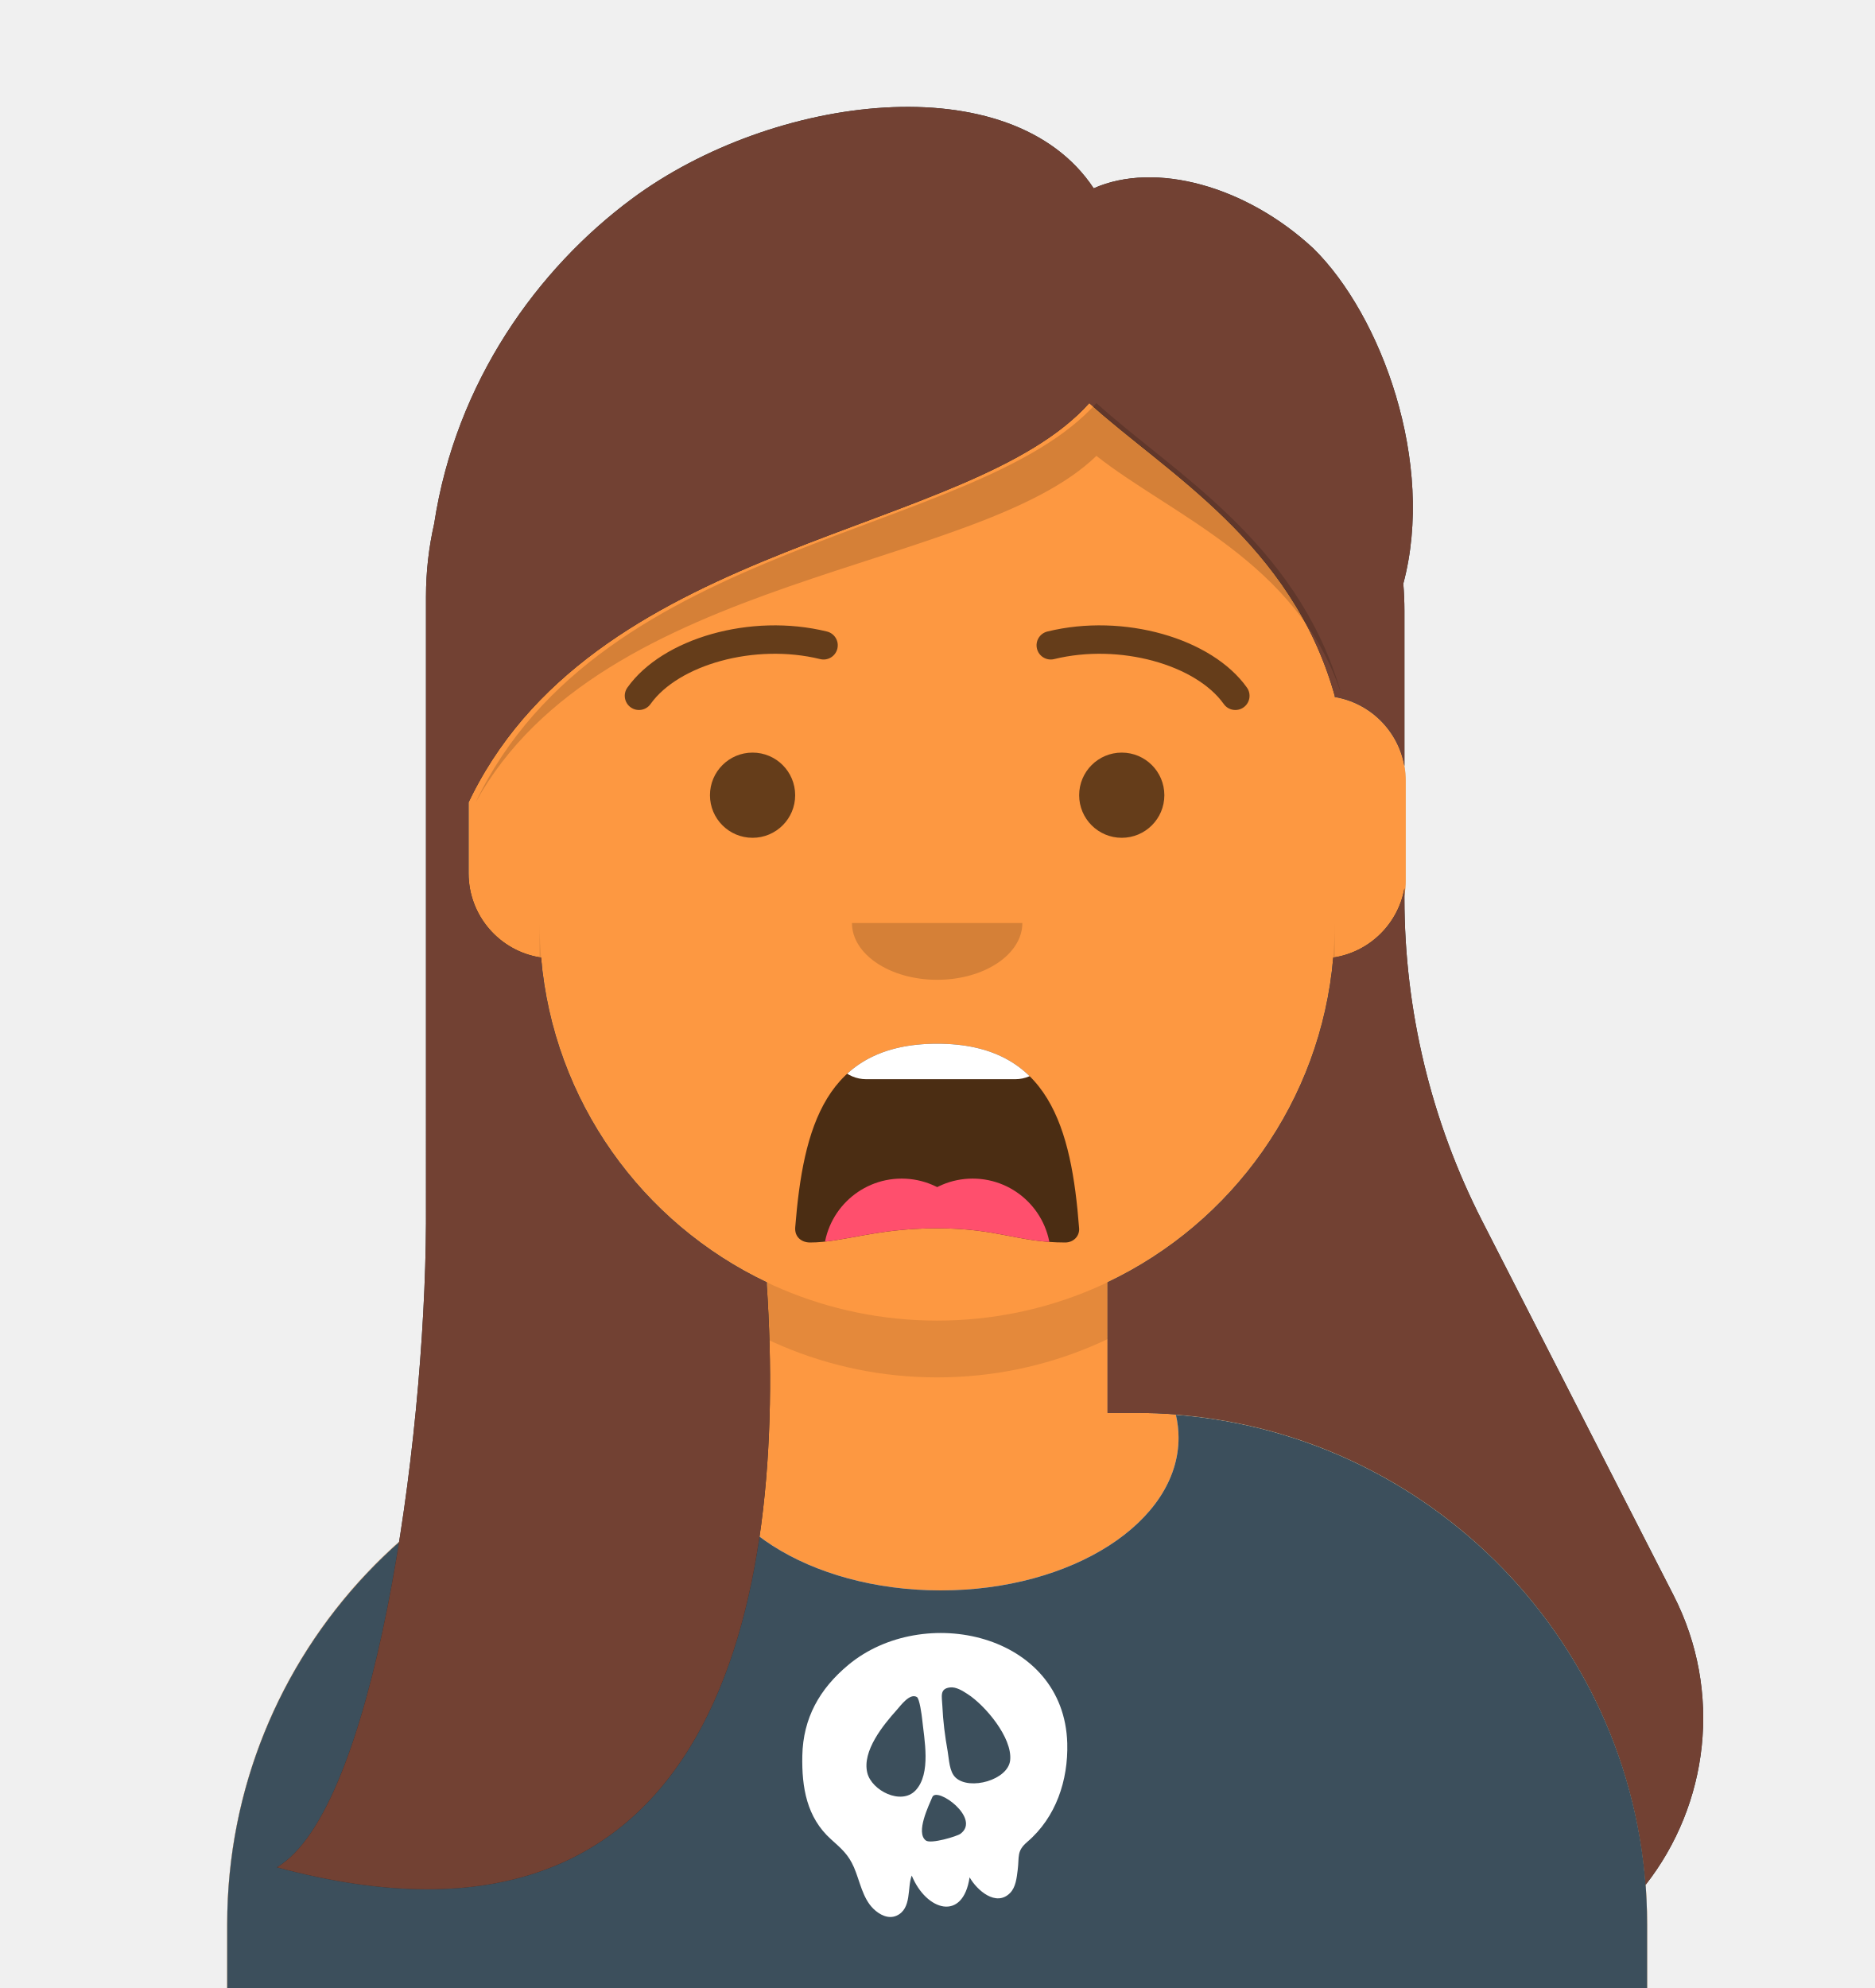
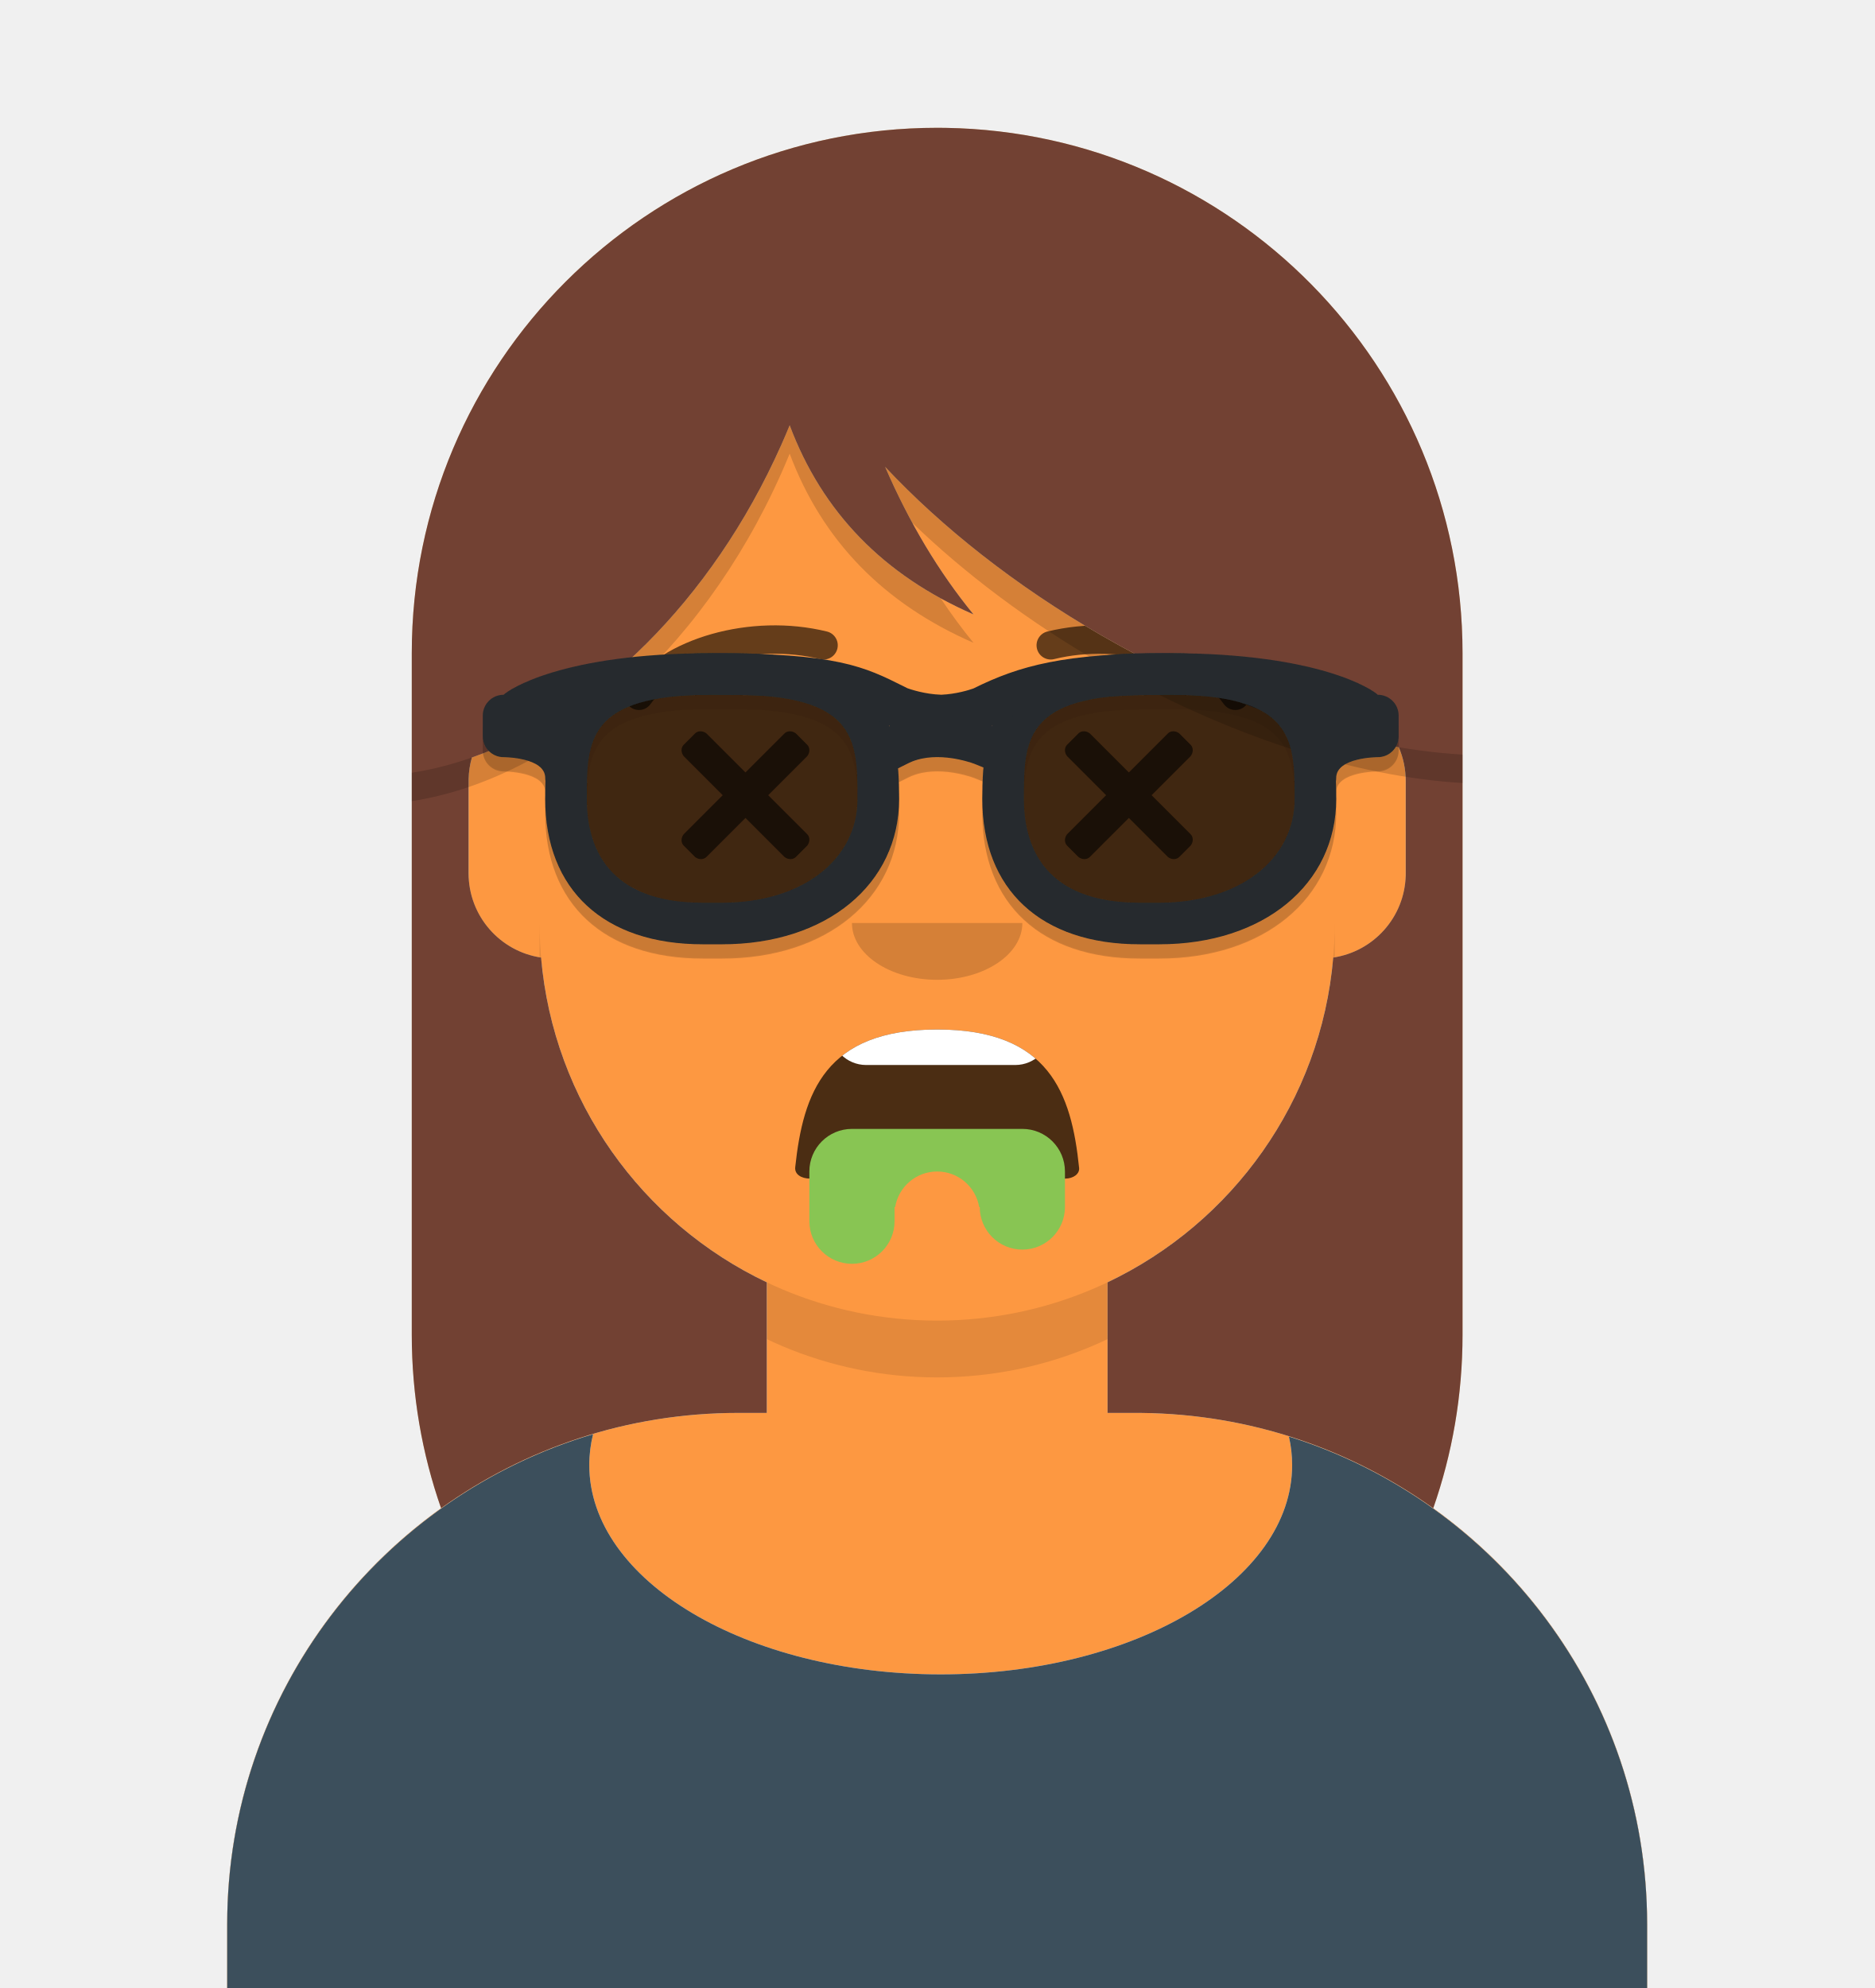
<svg xmlns="http://www.w3.org/2000/svg" xmlns:xlink="http://www.w3.org/1999/xlink" width="264px" height="280px" viewBox="0 0 264 280" version="1.1">
  <defs>
    <path d="M100,0 C130.928,-5.68137151e-15 156,25.072 156,56 L156.001,62.166 C161.676,63.119 166,68.054 166,74 L166,88 C166,94.052 161.519,99.058 155.694,99.881 C153.628,119.686 141.238,136.422 124.001,144.61 L124,163 L128,163 C167.765,163 200,195.235 200,235 L200,244 L0,244 L0,235 C-4.86974701e-15,195.235 32.235,163 72,163 L76,163 L76,144.611 C58.763,136.422 46.372,119.687 44.305,99.881 C38.481,99.058 34,94.052 34,88 L34,74 C34,68.054 38.325,63.118 44,62.166 L44,56 C44,25.072 69.072,5.68137151e-15 100,0 Z" id="transparent_path-1" />
    <path d="M83,36.348 C83,52.629 105.162,65.828 132.5,65.828 C159.838,65.828 182,52.629 182,36.348 C182,34.985 181.845,33.645 181.544,32.331 C210.784,41.488 232,68.792 232,101.052 L232,110 L32,110 L32,101.052 C32,68.397 53.739,40.82 83.534,32.002 C83.182,33.421 83,34.871 83,36.348 Z" id="transparent_path-3" />
    <rect id="transparent_path-5" x="0" y="0" width="264" height="280" />
    <path d="M74,0 C114.869,0 148,33.131 148,74 L148,84.148 L148,197.608 C135.525,187.237 119.491,181 102,181 L102,181 L98,181 L98,162.611 C115.531,154.283 128.048,137.115 129.791,116.867 C135.569,116.002 140,111.019 140,105 L140,105 L140,92 C140,87.354 137.359,83.324 133.497,81.33 C132.724,81.05 131.952,80.748 131.181,80.426 C130.795,80.32 130.401,80.233 130,80.166 L130,80.166 L130,79.917 C117.224,74.234 104.878,63.071 96.11,47.885 C93.175,42.801 90.831,37.595 89.066,32.397 C80.431,42.941 67.745,53.602 52.342,62.495 C42.778,68.017 33.147,72.291 24,75.266 L24,137.247 C29.602,148.318 38.773,157.278 50,162.611 L50,162.611 L50,181 L46,181 C38.327,181 30.935,182.2 24,184.423 L24,230 C24,244.106 13.569,255.776 0,257.716 L0,74 C0,33.131 33.131,0 74,0 Z" id="transparent_path-7" />
  </defs>
  <g id="transparent_Avataaar/Default" stroke="none" stroke-width="1" fill="none" fill-rule="evenodd">
    <g id="transparent_Body" transform="translate(32, 36)">
      <mask id="transparent_mask-2" fill="white">
        <use xlink:href="#transparent_path-1" />
      </mask>
      <use fill="#D0C6AC" xlink:href="#transparent_path-1" />
      <g id="transparent_Skin-Color" mask="url(#transparent_mask-2)" fill="#FD9841">
        <g transform="translate(-32, 0)" id="transparent_Color">
          <rect x="0" y="0" width="264" height="244" />
        </g>
      </g>
      <path d="M44,94 C44,124.928 69.072,150 100,150 C130.928,150 156,124.928 156,94 L156,94 L156,102 C156,132.928 130.928,158 100,158 C69.072,158 44,132.928 44,102 Z" id="transparent_Neck-Shadow" fill-opacity="0.1" fill="#000000" mask="url(#transparent_mask-2)" />
    </g>
    <g id="transparent_Clothing" transform="translate(0, 170)">
      <defs>
-         <path d="M99,32.5 C99,44.374 113.998,54 132.5,54 C151.002,54 166,44.374 166,32.5 C166,31.402 165.872,30.323 165.624,29.269 C202.76,32.137 232,63.18 232,101.052 L232,110 L32,110 L32,101.052 C32,62.834 61.776,31.571 99.395,29.197 C99.134,30.274 99,31.377 99,32.5 Z" id="graphic_shirt_path-1" />
+         <path d="M83,36.348 C83,52.629 105.162,65.828 132.5,65.828 C159.838,65.828 182,52.629 182,36.348 C182,34.985 181.845,33.645 181.544,32.331 C210.784,41.488 232,68.792 232,101.052 L232,110 L32,110 L32,101.052 C32,68.397 53.739,40.82 83.534,32.002 C83.182,33.421 83,34.871 83,36.348 Z" id="shirt_scoop_neck_path-1" />
      </defs>
-       <g id="graphic_shirt_Clothing/Graphic-Shirt" stroke="none" stroke-width="1" fill="none" fill-rule="evenodd">
-         <mask id="graphic_shirt_mask-2" fill="white">
-           <use xlink:href="#graphic_shirt_path-1" />
+       <g id="shirt_scoop_neck_Clothing/Shirt-Scoop-Neck" stroke="none" stroke-width="1" fill="none" fill-rule="evenodd">
+         <mask id="shirt_scoop_neck_mask-2" fill="white">
+           <use xlink:href="#shirt_scoop_neck_path-1" />
        </mask>
-         <use id="graphic_shirt_Clothes" fill="#E6E6E6" xlink:href="#graphic_shirt_path-1" />
-         <g id="graphic_shirt_Fabric-Color" mask="url(#graphic_shirt_mask-2)" fill="#3C4F5C">
-           <rect id="graphic_shirt_🖍Color" x="0" y="0" width="264" height="110" />
-         </g>
-         <g id="graphic_shirt_Graphic" fill="#FFFFFF" transform="translate(77, 58)">
-           <g id="skull_Clothing/Graphic/Skull" stroke="none" stroke-width="1" fill="none" fill-rule="evenodd">
-             <path d="M65.282,19.929 C64.984,22.706 59.589,24.203 57.61,22.377 C56.698,21.535 56.683,19.803 56.482,18.675 C56.101,16.542 55.826,14.417 55.731,12.252 C55.673,10.927 55.325,9.867 56.775,9.67 C57.658,9.551 58.568,10.138 59.29,10.603 C61.737,12.176 65.62,16.741 65.282,19.929 M52.881,14.076 C53.166,16.901 54.201,21.815 51.946,24.181 C49.93,26.296 45.786,24.199 45.163,21.708 C44.39,18.619 47.438,14.927 49.308,12.839 C49.882,12.197 51.152,10.426 52.144,11.019 C52.526,11.246 52.837,13.63 52.881,14.076 M54.321,25.106 C54.968,23.583 61.234,28.125 58.274,30.285 C57.792,30.638 54.115,31.751 53.41,31.227 C51.925,30.124 53.841,26.263 54.321,25.106 M73.325,17.527 C72.882,2.051 53.065,-2.313 42.476,6.504 C38.427,9.876 36.113,14.004 36.007,19.283 C35.917,23.754 36.626,27.972 40.041,31.047 C41.522,32.38 42.5,33.196 43.286,35.017 C44.11,36.923 44.485,39.352 46.028,40.85 C46.879,41.675 48.118,42.342 49.294,41.809 C51.456,40.83 50.764,37.832 51.419,36.161 C53.456,41.129 58.63,42.714 59.569,36.41 C60.6,38.229 63.295,40.61 65.268,38.62 C66.081,37.8 66.203,36.471 66.341,35.393 C66.586,33.481 66.16,32.729 67.696,31.418 C71.735,27.968 73.469,22.746 73.325,17.527" id="skull_Fill-49" fill="#FFFFFF" />
-           </g>
+         <use id="shirt_scoop_neck_Clothes" fill="#E6E6E6" xlink:href="#shirt_scoop_neck_path-1" />
+         <g id="shirt_scoop_neck_Fabric-Color" mask="url(#shirt_scoop_neck_mask-2)" fill="#3C4F5C">
+           <rect id="shirt_scoop_neck_🖍Color" x="0" y="0" width="264" height="110" />
        </g>
      </g>
    </g>
    <g id="transparent_Face" transform="translate(76, 82)" fill="#000000">
      <g id="transparent_Mouth" transform="translate(2, 52)">
        <defs>
-           <path d="M34.008,15.136 C35.128,29.124 38.235,40.993 53.996,41 C69.758,41.007 72.917,29.057 73.994,15.006 C74.081,13.876 73.174,13 72.037,13 C65.351,13 62.67,14.994 53.989,15 C45.309,15.006 40.757,13 36.092,13 C34.949,13 33.896,13.737 34.008,15.136 Z" id="scream_open_path-1" />
+           <path d="M34.008,12.602 C35.128,23.093 38.235,31.994 53.996,32 C69.758,32.006 72.917,23.042 73.994,12.505 C74.081,11.657 73.174,11 72.037,11 C65.351,11 62.67,12.495 53.989,12.5 C45.309,12.505 40.757,11 36.092,11 C34.949,11 33.896,11.552 34.008,12.602 Z" id="vomit_path-1" />
+           <path d="M66,25 C69.314,25 72,27.686 72,31 L72,36 C72,39.314 69.314,42 66,42 C62.686,42 60,39.314 60,36 L59.917,36 C59.441,33.162 56.973,31 54,31 C51.027,31 48.559,33.162 48.083,36 L48,36 L48,38 C48,41.314 45.314,44 42,44 C38.686,44 36,41.314 36,38 L36,31 C36,27.686 38.686,25 42,25 L66,25 Z" id="vomit_path-3" />
+           <filter x="-1.4%" y="-2.6%" width="102.8%" height="105.3%" filterUnits="objectBoundingBox" id="vomit_filter-4">
+             <feOffset dx="0" dy="-1" in="SourceAlpha" result="shadowOffsetInner1" />
+             <feComposite in="shadowOffsetInner1" in2="SourceAlpha" operator="arithmetic" k2="-1" k3="1" result="shadowInnerInner1" />
+             <feColorMatrix values="0 0 0 0 0   0 0 0 0 0   0 0 0 0 0  0 0 0 0.1 0" type="matrix" in="shadowInnerInner1" />
+           </filter>
        </defs>
-         <g id="scream_open_Mouth/Scream-Open" stroke="none" stroke-width="1" fill="none" fill-rule="evenodd">
-           <mask id="scream_open_mask-2" fill="white">
-             <use xlink:href="#scream_open_path-1" transform="translate(54, 27) scale(1, -1) translate(-54, -27)" />
+         <g id="vomit_Mouth/Vomit" stroke="none" stroke-width="1" fill="none" fill-rule="evenodd">
+           <mask id="vomit_mask-2" fill="white">
+             <use xlink:href="#vomit_path-1" transform="translate(54, 21.5) scale(1, -1) translate(-54, -21.5)" />
          </mask>
-           <use id="scream_open_Mouth" fill-opacity="0.7" fill="#000000" transform="translate(54, 27) scale(1, -1) translate(-54, -27)" xlink:href="#scream_open_path-1" />
-           <path d="M44,2 L65,2 C67.761,2 70,4.239 70,7 L70,13 C70,15.761 67.761,18 65,18 L44,18 C41.239,18 39,15.761 39,13 L39,7 C39,4.239 41.239,2 44,2 Z" id="scream_open_Teeth" fill="#FFFFFF" mask="url(#scream_open_mask-2)" />
-           <g id="scream_open_Tongue" mask="url(#scream_open_mask-2)" fill="#FF4F6D">
-             <g transform="translate(38, 32)" id="scream_open_Say-ahhhh">
-               <circle cx="11" cy="11" r="11" />
-               <circle cx="21" cy="11" r="11" />
-             </g>
+           <use id="vomit_Mouth" fill-opacity="0.7" fill="#000000" transform="translate(54, 21.5) scale(1, -1) translate(-54, -21.5)" xlink:href="#vomit_path-1" />
+           <path d="M44,0 L65,0 C67.761,-5.07265313e-16 70,2.239 70,5 L70,11 C70,13.761 67.761,16 65,16 L44,16 C41.239,16 39,13.761 39,11 L39,5 C39,2.239 41.239,5.07265313e-16 44,0 Z" id="vomit_Teeth" fill="#FFFFFF" mask="url(#vomit_mask-2)" />
+           <g id="vomit_Vomit-Stuff">
+             <use fill="#88C553" fill-rule="evenodd" xlink:href="#vomit_path-3" />
          </g>
        </g>
      </g>
      <g id="transparent_Nose" transform="translate(28, 40)" fill-opacity="0.16">
        <g id="default_Nose/Default" stroke="none" stroke-width="1" fill="none" fill-rule="evenodd" fill-opacity="0.16">
          <path d="M16,8 C16,12.418 21.373,16 28,16 L28,16 C34.627,16 40,12.418 40,8" id="default_Nose" fill="#000000" />
        </g>
      </g>
      <g id="transparent_Eyes" transform="translate(0, 8)">
-         <g id="default_Eyes/Default-😀" stroke="none" stroke-width="1" fill="none" fill-rule="evenodd" fill-opacity="0.6">
-           <circle id="default_Eye" fill="#000000" cx="30" cy="22" r="6" />
-           <circle id="default_Eye" fill="#000000" cx="82" cy="22" r="6" />
+         <g id="x_dizzy_Eyes/X-Dizzy-😵" stroke="none" stroke-width="1" fill="none" fill-rule="evenodd" fill-opacity="0.6">
+           <path d="M23.5,13.3 L29,18.799 L34.5,13.3 C34.9,12.9 35.6,12.9 36.1,13.3 L37.7,14.9 C38.1,15.3 38.1,16 37.7,16.5 L32.2,22 L37.7,27.5 C38.1,27.9 38.1,28.6 37.7,29.1 L36.1,30.7 C35.7,31.1 35,31.1 34.5,30.7 L29,25.2 L23.5,30.7 C23.1,31.1 22.4,31.1 21.9,30.7 L20.3,29.1 C19.9,28.7 19.9,28 20.3,27.5 L25.799,22 L20.3,16.5 C19.9,16 19.9,15.3 20.3,14.9 L21.9,13.3 C22.3,12.9 23,12.9 23.5,13.3 Z" id="x_dizzy_Eye" fill="#000000" fill-rule="nonzero" />
+           <path d="M77.5,13.3 L83,18.799 L88.5,13.3 C88.9,12.9 89.6,12.9 90.1,13.3 L91.7,14.9 C92.1,15.3 92.1,16 91.7,16.5 L86.2,22 L91.7,27.5 C92.1,27.9 92.1,28.6 91.7,29.1 L90.1,30.7 C89.7,31.1 89,31.1 88.5,30.7 L83,25.2 L77.5,30.7 C77.1,31.1 76.4,31.1 75.9,30.7 L74.3,29.1 C73.9,28.7 73.9,28 74.3,27.5 L79.799,22 L74.3,16.5 C73.9,16 73.9,15.3 74.3,14.9 L75.9,13.3 C76.3,12.9 77,12.9 77.5,13.3 Z" id="x_dizzy_Eye" fill="#000000" fill-rule="nonzero" />
        </g>
      </g>
      <g id="transparent_Eyebrow" fill-opacity="0.6">
        <g id="default_Eyebrow/Outline/Default" stroke="none" stroke-width="1" fill="none" fill-rule="evenodd" fill-opacity="0.6">
          <g id="default_I-Browse" transform="translate(12, 6)" fill="#000000" fill-rule="nonzero">
            <path d="M3.63,11.159 C7.545,5.65 18.278,2.561 27.523,4.831 C28.596,5.095 29.679,4.439 29.942,3.366 C30.206,2.293 29.55,1.21 28.477,0.947 C17.74,-1.69 5.312,1.887 0.37,8.841 C-0.27,9.742 -0.059,10.99 0.841,11.63 C1.742,12.27 2.99,12.059 3.63,11.159 Z" id="default_Eyebrow" />
            <path d="M61.63,11.159 C65.545,5.65 76.278,2.561 85.523,4.831 C86.596,5.095 87.679,4.439 87.942,3.366 C88.206,2.293 87.55,1.21 86.477,0.947 C75.74,-1.69 63.312,1.887 58.37,8.841 C57.73,9.742 57.941,10.99 58.841,11.63 C59.742,12.27 60.99,12.059 61.63,11.159 Z" id="default_Eyebrow" transform="translate(73.00015, 6.039198) scale(-1, 1) translate(-73.00015, -6.039198) " />
          </g>
        </g>
      </g>
    </g>
    <g id="transparent_Top">
      <defs>
-         <path d="M115.047,11.522 C123.697,7.681 136.518,11.182 146,20 C155.566,29.416 163.201,50.2 158.657,67.207 C158.762,68.471 158.815,69.75 158.815,71.041 L158.815,92.892 C157.934,87.918 153.989,84.003 149,83.166 L149,83 C142.963,61.462 125.227,51.578 114.427,41.775 C97.707,60.484 45.874,60.736 27.545,96.893 L27,98 L27,108 C27,114.019 31.431,119.003 37.209,119.867 C38.952,140.115 51.469,157.283 69,165.611 L68.999,166 C68.999,166 69,166 69,166 C71.93,209.855 62.358,264.797 0,248 C13.642,240.016 20.847,188.781 21.001,157.287 L21,69.046 C21,65.518 21.397,62.082 22.15,58.781 C25.201,38.737 36.773,22.813 50,13 C69.905,-1.76 103.442,-6.018 115.047,11.522 Z M158.815,110.108 L158.815,111.47 C158.815,127.299 162.573,142.901 169.778,156.994 L196.727,209.701 C203.69,223.321 201.645,239.175 192.789,250.471 C189.995,213.661 159.522,184.587 122.135,184.009 L121,184 L117,183.999 L117.001,165.61 C134.531,157.282 147.048,140.115 148.791,119.868 C153.877,119.107 157.921,115.152 158.815,110.108 Z" id="straight_1_path-1" />
+         <path d="M74,0 L75.224,0.01 C115.528,0.663 148,33.54 148,74 L148,74 L148,88.281 L148,88.281 L148,170 C148,178.558 146.547,186.777 143.875,194.424 C132.269,186.112 118.092,181.164 102.767,181.004 L102,181 L98,181 L98.001,162.61 C115.531,154.282 128.048,137.114 129.791,116.867 C135.471,116.017 139.849,111.186 139.996,105.305 L140,105 L140,92 C140,90.31 139.651,88.702 139.021,87.244 C126.064,85.057 111.478,79.768 97.149,71.495 C85.017,64.491 74.646,56.258 66.67,47.752 C70.096,55.66 74.246,62.588 79.118,68.535 C66.443,63.012 57.813,54.132 53.227,41.896 C52.849,42.818 52.456,43.739 52.046,44.658 C42.207,66.757 25.592,82.682 8.462,88.693 C8.188,89.65 8.03,90.656 8.004,91.695 L8,92 L8,105 C8,111.019 12.431,116.003 18.209,116.867 C19.952,137.115 32.469,154.283 50,162.611 L50,181 L46,181 C30.381,181 15.924,185.973 4.126,194.422 C1.453,186.777 1.04809353e-15,178.558 0,170 L0,74 C-5.00501776e-15,33.131 33.131,7.50752664e-15 74,0 Z" id="straight_strand_path-1" />
      </defs>
-       <g id="straight_1_Top/Long-Hair/Straight" stroke="none" stroke-width="1" fill="none" fill-rule="evenodd">
-         <g id="straight_1_Hair" transform="translate(39, 15)">
-           <mask id="straight_1_mask-2" fill="white">
-             <use xlink:href="#straight_1_path-1" />
+       <g id="straight_strand_Top/Long-Hair/Straight-+-Strand" stroke="none" stroke-width="1" fill="none" fill-rule="evenodd" transform="translate(-1 0)">
+         <g id="straight_strand_Hair" transform="translate(59, 18)">
+           <mask id="straight_strand_mask-2" fill="white">
+             <use xlink:href="#straight_strand_path-1" />
          </mask>
-           <use fill="#272C2E" xlink:href="#straight_1_path-1" />
-           <g id="straight_1_Hair-Color" mask="url(#straight_1_mask-2)" fill="#724133">
-             <g transform="translate(-39, -15)" id="straight_1_Color">
+           <use fill="#ECC797" xlink:href="#straight_strand_path-1" />
+           <g id="straight_strand_Hair-Color" mask="url(#straight_strand_mask-2)" fill="#724133">
+             <g transform="translate(-58, -18)" id="straight_strand_Color">
              <rect x="0" y="0" width="264" height="280" />
            </g>
          </g>
        </g>
-         <path d="M188.685,96.921 L188.952,97.836 L188.761,97.268 C182.509,79.124 165.091,72.606 154.43,64.208 C137.535,80.607 84.823,80.665 67,113 C84.823,75.738 137.539,75.673 154.432,56.775 C165.044,66.413 182.367,76.129 188.685,96.921 Z M188.952,97.836 L188.959,97.857 L189,98 L189,98 L188.952,97.836 Z" id="straight_1_Shadow" fill-opacity="0.16" fill="#000000" />
-         <g id="straight_1_Facial-Hair" transform="translate(49, 72)" />
-         <g id="straight_1_Accessory" transform="translate(62, 85)" />
+         <path d="M111.046,62.658 C111.456,61.739 111.849,60.818 112.227,59.896 C116.232,70.583 123.322,78.71 133.498,84.276 C134.958,86.471 136.498,88.557 138.118,90.535 C125.443,85.012 116.813,76.132 112.227,63.896 C111.849,64.818 111.456,65.739 111.046,66.658 C99.59,92.39 78.945,109.75 59,112.838 L59,112.838 L59,108.838 C78.945,105.75 99.59,88.39 111.046,62.658 Z M207,110.281 C192.047,109.413 173.901,103.745 156.149,93.495 C145.875,87.564 136.864,80.75 129.5,73.637 C128.137,71.126 126.86,68.498 125.67,65.752 C133.646,74.258 144.017,82.491 156.149,89.495 C173.901,99.745 192.047,105.413 207,106.281 Z" id="straight_strand_Shadow" fill-opacity="0.16" fill="#000000" />
+         <g id="straight_strand_Facial-Hair" transform="translate(49, 72)" />
+         <g id="straight_strand_Accessory" transform="translate(62, 85)">
+           <defs>
+             <filter x="-3.1%" y="-9.8%" width="106.2%" height="119.5%" filterUnits="objectBoundingBox" id="wayfarers_filter-1">
+               <feOffset dx="0" dy="2" in="SourceAlpha" result="shadowOffsetOuter1" />
+               <feColorMatrix values="0 0 0 0 0   0 0 0 0 0   0 0 0 0 0  0 0 0 0.2 0" type="matrix" in="shadowOffsetOuter1" result="shadowMatrixOuter1" />
+               <feMerge>
+                 <feMergeNode in="shadowMatrixOuter1" />
+                 <feMergeNode in="SourceGraphic" />
+               </feMerge>
+             </filter>
+             <linearGradient x1="50%" y1="0%" x2="50%" y2="100%" id="wayfarers_linearGradient-2">
+               <stop stop-color="#FFFFFF" stop-opacity="0.5" offset="0%" />
+               <stop stop-color="#000000" stop-opacity="0.5" offset="70.506%" />
+             </linearGradient>
+             <path d="M44.918,17.571 C44.918,27.274 36.668,35.143 22.92,35.143 L20.17,35.143 C6.423,35.143 0.923,27.271 0.923,17.571 L0.923,17.571 C0.923,7.866 2.207,0 21.455,0 L24.386,0 C43.634,0 44.918,7.866 44.918,17.571 L44.918,17.571 Z" id="wayfarers_path-3" />
+             <path d="M106.486,17.571 C106.486,27.274 98.239,35.143 84.489,35.143 L81.739,35.143 C67.991,35.143 62.491,27.271 62.491,17.571 L62.491,17.571 C62.491,7.866 63.775,0 83.023,0 L85.955,0 C105.199,0 106.486,7.866 106.486,17.571 L106.486,17.571 Z" id="wayfarers_path-4" />
+           </defs>
+           <g id="wayfarers_Top/_Resources/Wayfarers" stroke="none" stroke-width="1" fill="none" fill-rule="evenodd">
+             <g id="wayfarers_Wayfarers" filter="url(#wayfarers_filter-1)" transform="translate(7, 7)" fill-rule="nonzero">
+               <g id="wayfarers_Shades" transform="translate(10.79546, 2.928571)">
+                 <g id="wayfarers_Shade">
+                   <use fill-opacity="0.7" fill="#000000" xlink:href="#wayfarers_path-3" />
+                   <use fill="url(#linearGradient-2)" style="mix-blend-mode: screen;" xlink:href="#wayfarers_path-3" />
+                 </g>
+                 <g id="wayfarers_Shade">
+                   <use fill-opacity="0.7" fill="#000000" xlink:href="#wayfarers_path-4" />
+                   <use fill="url(#linearGradient-2)" style="mix-blend-mode: screen;" xlink:href="#wayfarers_path-4" />
+                 </g>
+               </g>
+               <path d="M35.182,0 C56.833,0 58.645,10.127 58.645,20.5 C58.645,32.569 48.396,41 33.716,41 L30.966,41 C17.078,41 8.787,33.336 8.787,20.5 C8.787,10.127 10.599,0 32.25,0 L35.182,0 Z M35.182,5.854 L32.25,5.854 C14.65,5.854 14.65,12.318 14.65,20.5 C14.65,27.18 17.48,35.143 30.966,35.143 L33.716,35.143 C44.942,35.143 52.782,29.122 52.782,20.5 L52.781,19.768 C52.766,11.936 52.254,5.854 35.182,5.854 Z" id="wayfarers_Left" fill="#252C2F" />
+               <path d="M96.75,0 C118.401,0 120.213,10.127 120.213,20.5 C120.213,32.569 109.964,41 95.284,41 L92.534,41 C78.646,41 70.355,33.336 70.355,20.5 C70.355,10.127 72.167,0 93.818,0 L96.75,0 Z M96.75,5.854 L93.818,5.854 C76.218,5.854 76.218,12.318 76.218,20.5 C76.218,27.18 79.051,35.143 92.534,35.143 L95.284,35.143 C106.51,35.143 114.35,29.122 114.35,20.5 L114.349,19.768 C114.334,11.936 113.822,5.854 96.75,5.854 Z" id="wayfarers_Right" fill="#252C2F" />
+               <path d="M2.932,5.857 C3.618,5.172 11.123,0 32.25,0 C49.964,0 53.714,1.88 59.39,4.721 L59.805,4.931 C60.2,5.073 62.218,5.774 64.578,5.851 C66.729,5.757 68.568,5.161 69.106,4.97 C75.584,1.748 81.926,0 96.75,0 C117.877,0 125.382,5.172 126.068,5.857 C127.689,5.857 129,7.166 129,8.786 L129,11.714 C129,13.334 127.689,14.643 126.068,14.643 C126.068,14.643 120.205,14.643 120.205,17.571 C120.205,20.5 117.273,13.334 117.273,11.714 L117.273,8.862 C113.697,7.462 107.297,5.857 96.75,5.857 C85,5.857 79.148,6.988 74.128,9.104 L74.184,9.243 L71.688,10.25 L74.181,11.258 L71.981,16.687 L69.264,15.589 C69.021,15.49 68.497,15.314 67.771,15.131 C65.747,14.62 63.665,14.465 61.825,14.851 C61.15,14.993 60.523,15.206 59.948,15.493 L57.326,16.803 L54.703,11.565 L57.325,10.255 L57.331,10.252 L54.819,9.237 L54.899,9.039 C50.57,6.976 46.578,5.857 32.25,5.857 C21.704,5.857 15.303,7.461 11.727,8.861 L11.727,11.714 C11.727,13.334 8.795,20.5 8.795,17.571 C8.795,14.643 2.932,14.643 2.932,14.643 C1.313,14.643 0,13.334 0,11.714 L0,8.786 C0,7.166 1.313,5.857 2.932,5.857 Z" id="wayfarers_Stuff" fill="#252C2F" />
+             </g>
+           </g>
+         </g>
      </g>
    </g>
  </g>
</svg>
